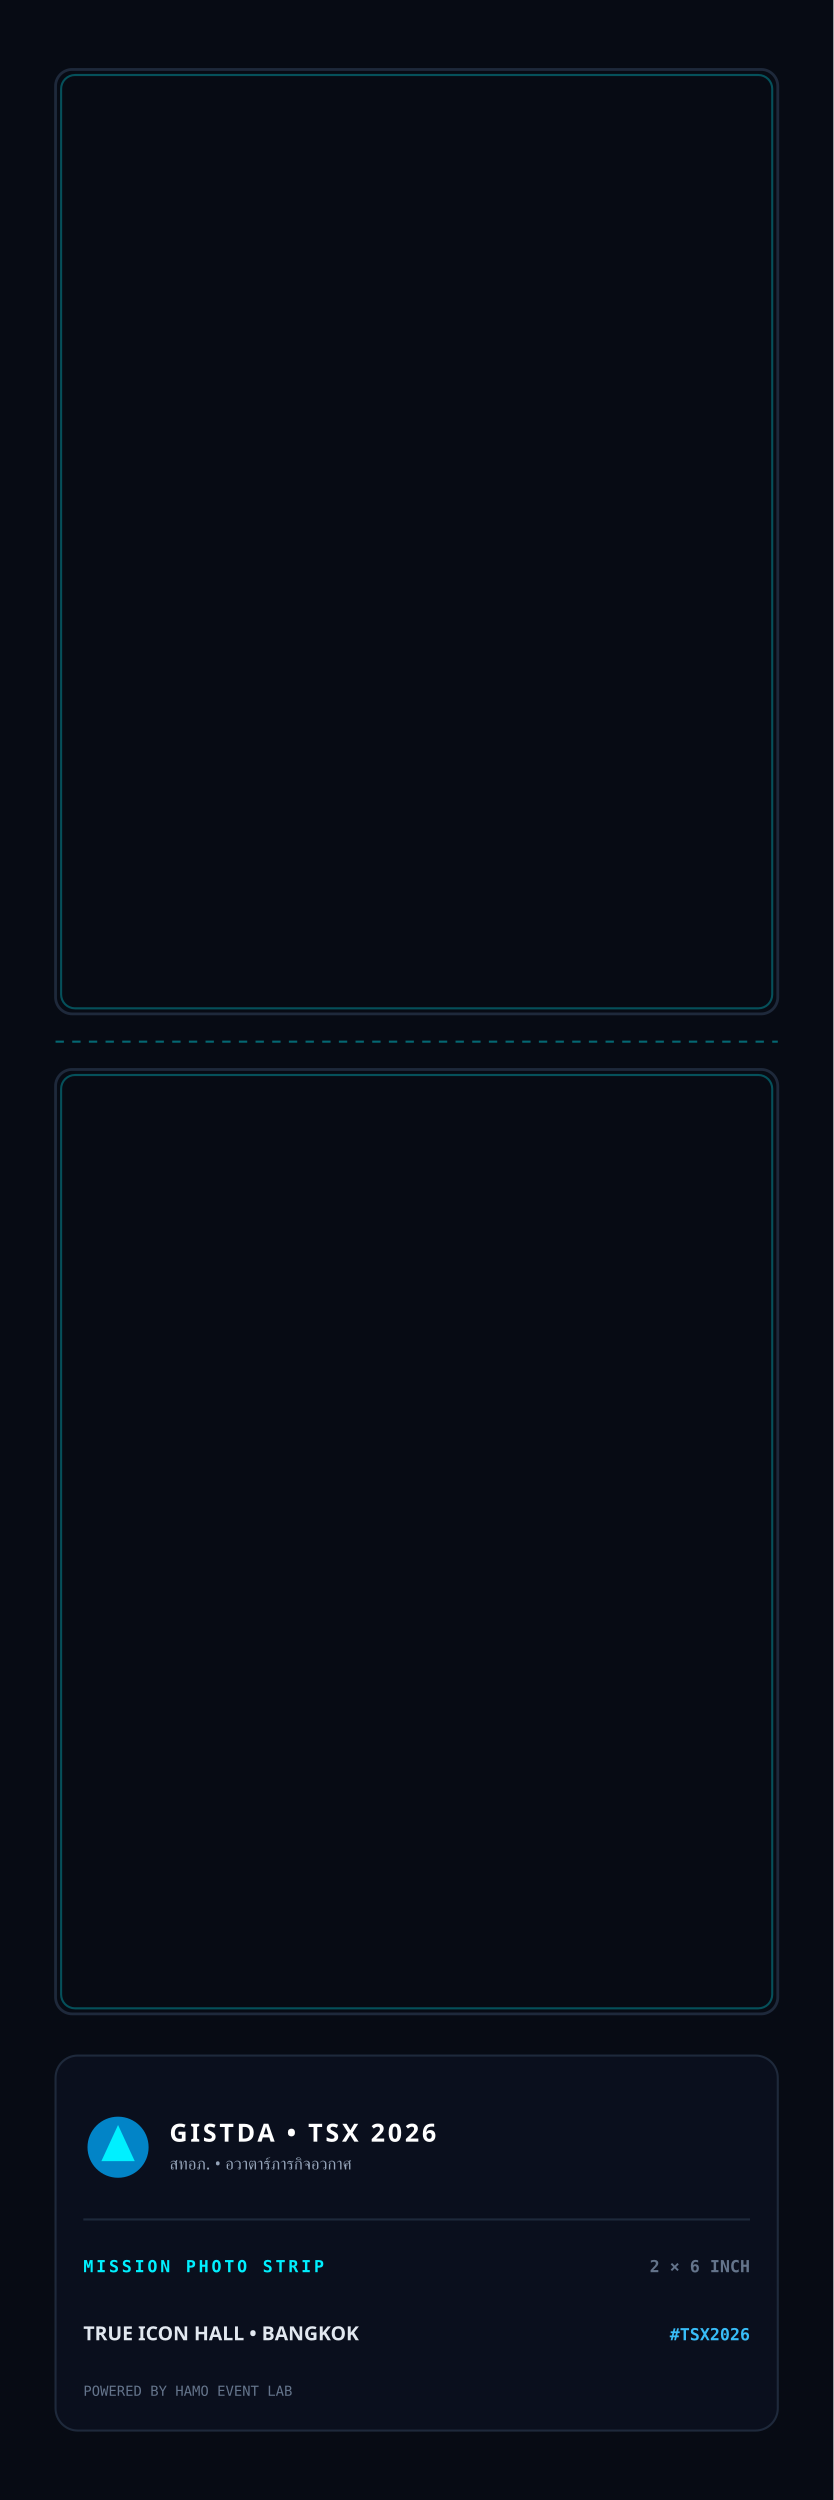
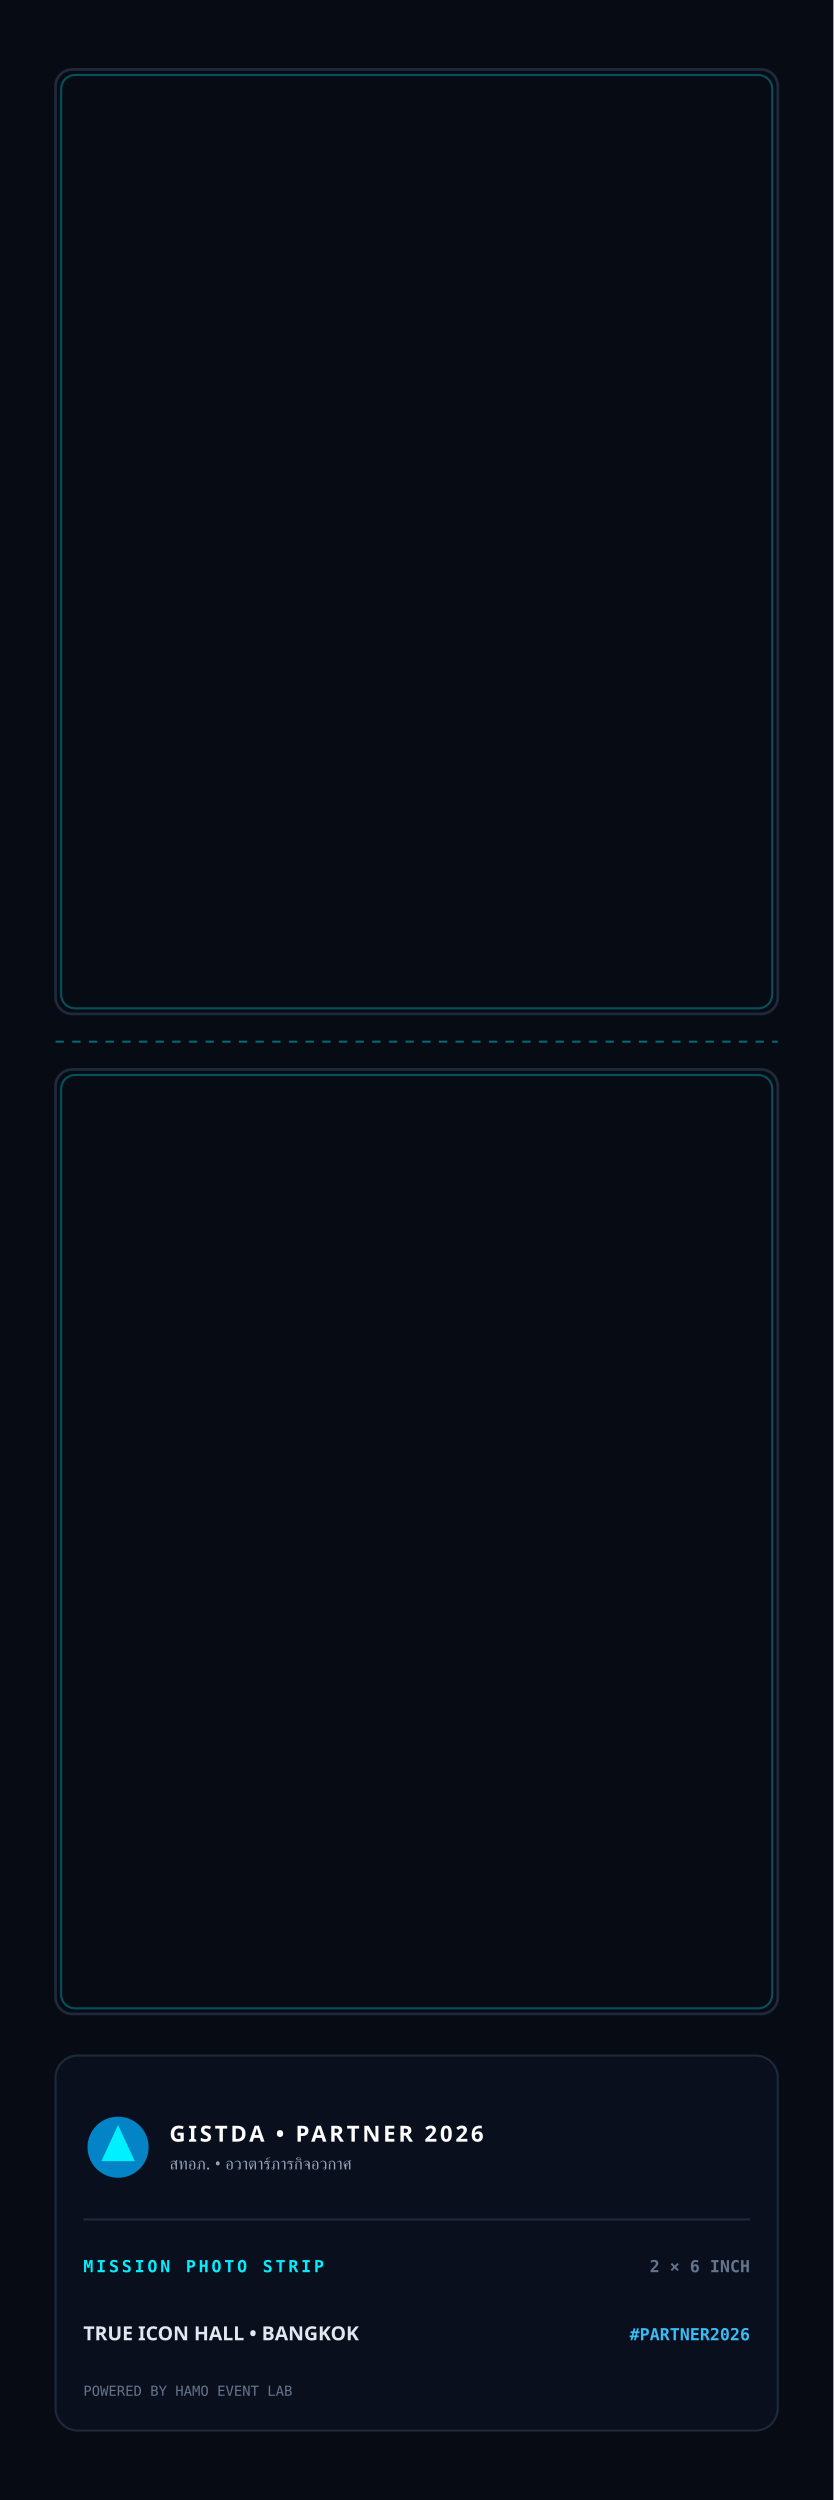
<svg xmlns="http://www.w3.org/2000/svg" viewBox="0 0 600 1800" width="600" height="1800">
  <defs>
    <filter id="stripShadow" x="-5%" y="-5%" width="110%" height="110%">
      <feDropShadow dx="0" dy="4" stdDeviation="10" flood-color="#000000" flood-opacity="0.4" />
    </filter>
  </defs>
  <rect x="0" y="0" width="600" height="1800" fill="#070B14" />
  <rect x="40" y="50" width="520" height="680" rx="12" fill="none" stroke="#1E293B" stroke-width="2" />
  <rect x="44" y="54" width="512" height="672" rx="10" fill="none" stroke="#00F0FF" stroke-opacity="0.3" stroke-width="1.5" />
  <rect x="40" y="770" width="520" height="680" rx="12" fill="none" stroke="#1E293B" stroke-width="2" />
  <rect x="44" y="774" width="512" height="672" rx="10" fill="none" stroke="#00F0FF" stroke-opacity="0.3" stroke-width="1.5" />
  <line x1="40" y1="750" x2="560" y2="750" stroke="#00F0FF" stroke-opacity="0.4" stroke-width="1.5" stroke-dasharray="6 6" />
  <rect x="40" y="1480" width="520" height="270" rx="16" fill="#0A0F1D" stroke="#1E293B" stroke-width="1.5" />
  <circle cx="85" cy="1546" r="22" fill="#0284C7" />
  <path d="M 85 1530 L 97 1556 L 73 1556 Z" fill="#00F0FF" />
-   <text x="122" y="1542" font-family="'Geist', sans-serif" font-size="18" font-weight="900" fill="#FFFFFF" letter-spacing="2">GISTDA • TSX 2026</text>
+   <text x="122" y="1542" font-family="'Geist', sans-serif" font-size="16" font-weight="900" fill="#FFFFFF" letter-spacing="2">GISTDA • PARTNER 2026</text>
  <text x="122" y="1562" font-family="'Prompt', sans-serif" font-size="12" font-weight="500" fill="#94A3B8">สทอภ. • อวาตาร์ภารกิจอวกาศ</text>
  <line x1="60" y1="1598" x2="540" y2="1598" stroke="#1E293B" stroke-width="1.5" />
  <text x="60" y="1636" font-family="'Geist Mono', monospace" font-size="12" font-weight="700" fill="#00F0FF" letter-spacing="2">MISSION PHOTO STRIP</text>
  <text x="540" y="1636" font-family="'Geist Mono', monospace" font-size="12" font-weight="600" fill="#64748B" text-anchor="end">2 × 6 INCH</text>
  <text x="60" y="1685" font-family="'Geist', 'Prompt', sans-serif" font-size="14" font-weight="700" fill="#E2E8F0">TRUE ICON HALL • BANGKOK</text>
-   <text x="540" y="1685" font-family="'Geist Mono', monospace" font-size="12" font-weight="600" fill="#38BDF8" text-anchor="end">#TSX2026</text>
+   <text x="540" y="1685" font-family="'Geist Mono', monospace" font-size="12" font-weight="600" fill="#38BDF8" text-anchor="end">#PARTNER2026</text>
  <text x="60" y="1725" font-family="'Geist Mono', monospace" font-size="10" font-weight="500" fill="#64748B">POWERED BY HAMO EVENT LAB</text>
</svg>
